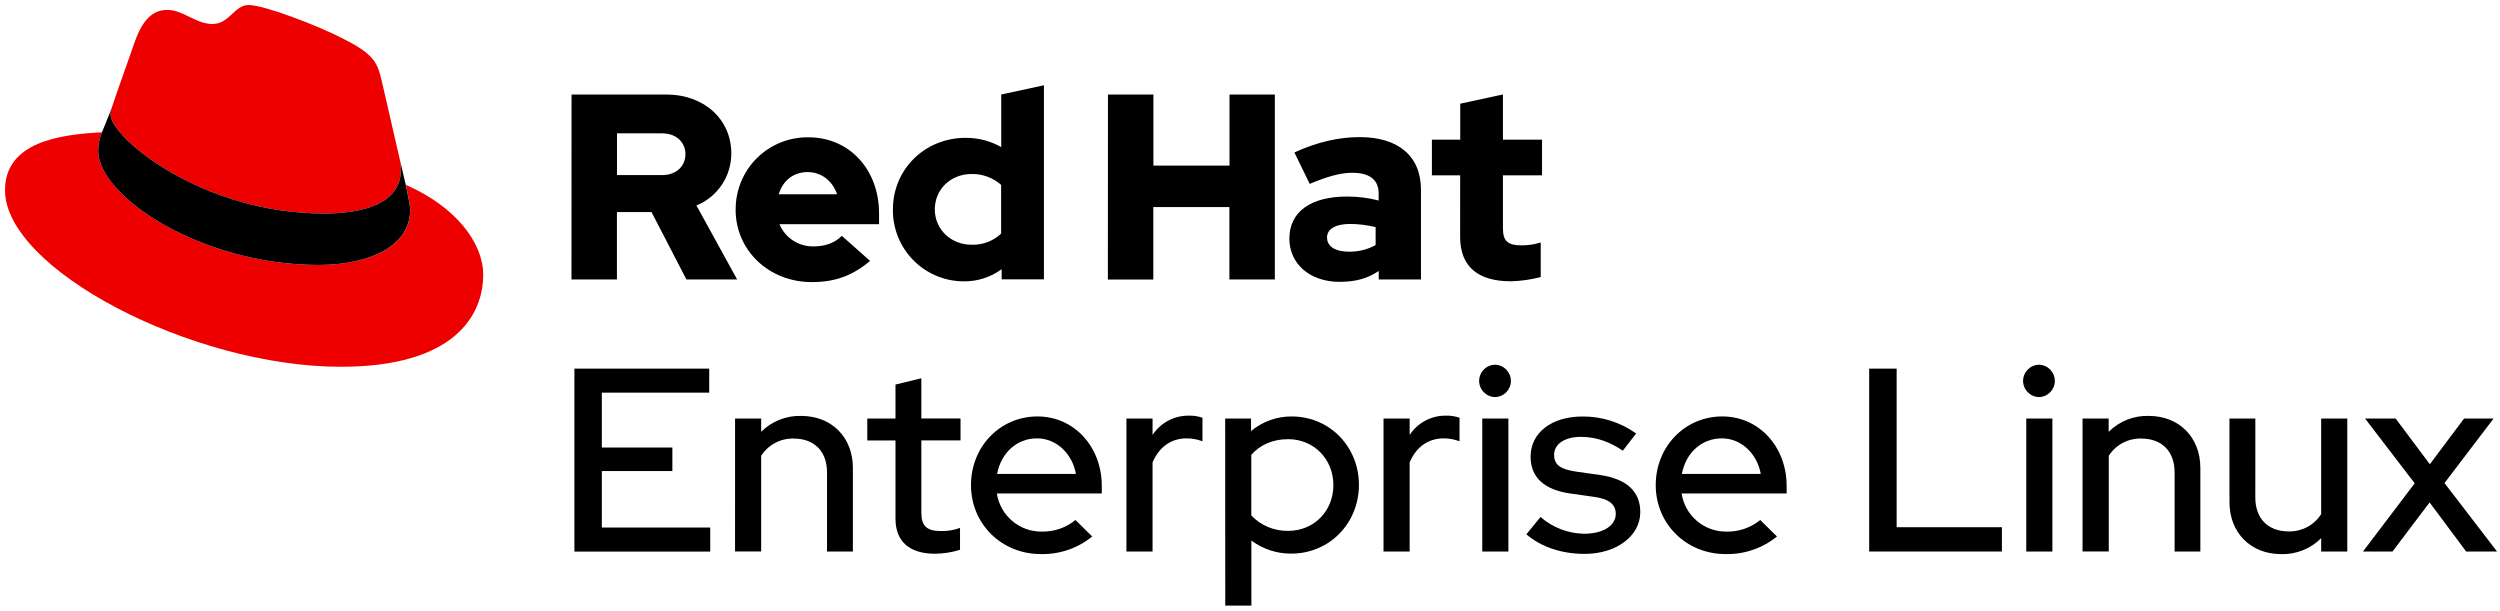
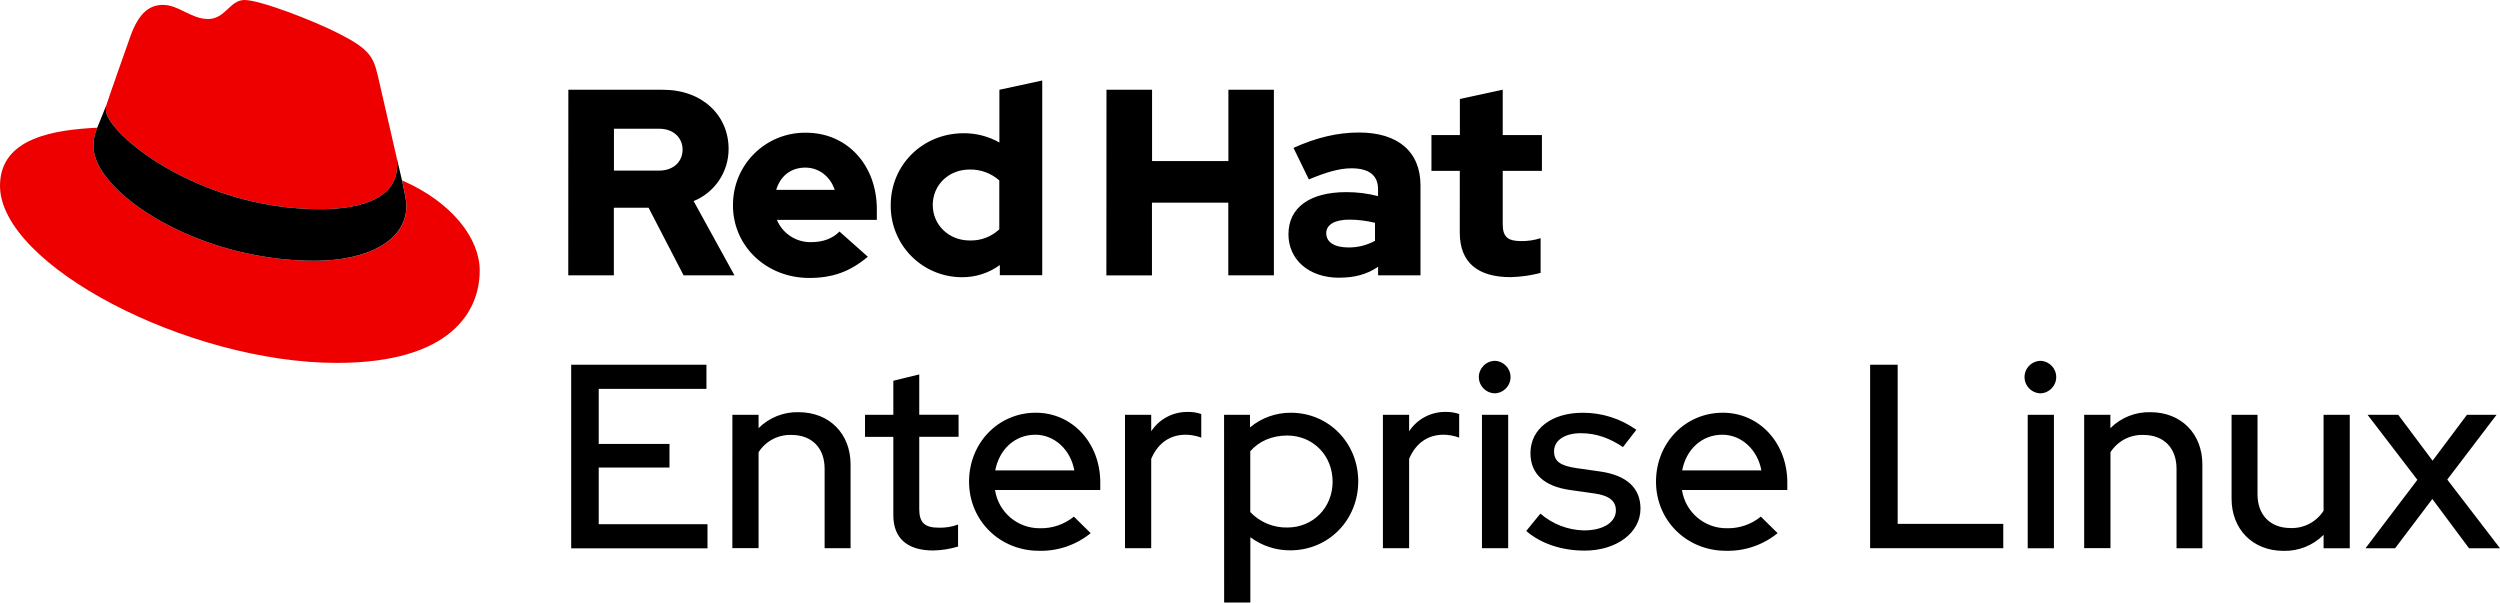
- <svg xmlns="http://www.w3.org/2000/svg" viewBox="0 0 995.18 243.07">
-   <defs>
-     <style>.cls-1{fill:#e00;}</style>
-   </defs>
-   <path d="M228.65,146.74h53.67v9.56H239.57v21.85h28.08v9.36H239.57V210h43.16v9.57H228.65Z" />
-   <path d="M292.61,166.6H303v5.3a21.64,21.64,0,0,1,15.91-6.34c12.17,0,20.6,8.53,20.6,20.7v33.28h-10.3V188c0-8.22-5-13.42-13.21-13.42a14.91,14.91,0,0,0-13,6.86v38.07h-10.4Z" />
-   <path d="M356.47,175.34H345.24V166.6h11.23V153.08l10.29-2.5v16h15.6v8.74h-15.6V204c0,5.41,2.19,7.39,7.8,7.39a20.23,20.23,0,0,0,7.6-1.25v8.73a35.56,35.56,0,0,1-9.88,1.56c-10.3,0-15.81-4.88-15.81-14Z" />
-   <path d="M413,165.77c14.56,0,25.59,12.06,25.59,27.66v3H396.82a17.86,17.86,0,0,0,17.89,15.18A20.51,20.51,0,0,0,428.12,207l6.66,6.56a31.23,31.23,0,0,1-20.49,7c-15.6,0-27.77-12-27.77-27.45C386.52,177.83,398.07,165.77,413,165.77Zm-16.12,22.88h31.41c-1.45-8.11-7.8-14.15-15.49-14.15C404.72,174.5,398.48,180.33,396.92,188.65Z" />
-   <path d="M448.4,166.6h10.4v6.55a17,17,0,0,1,14.46-7.69,15.17,15.17,0,0,1,5.41.83v9.36a18.41,18.41,0,0,0-6.24-1.15c-5.51,0-10.71,2.71-13.63,9.57v35.47H448.4Z" />
-   <path d="M487.71,166.6H498v5a25,25,0,0,1,16.23-5.82c15.08,0,26.72,12.06,26.72,27.25s-11.64,27.35-27,27.35a26.23,26.23,0,0,1-15.81-5.2v25.9h-10.4Zm10.4,14.46v24.13a19.72,19.72,0,0,0,14.67,6.13c10.3,0,18-7.9,18-18.2,0-10.5-7.9-18.3-18-18.3C506.64,174.82,501.55,177.1,498.11,181.06Z" />
-   <path d="M550.74,166.6h10.4v6.55a17,17,0,0,1,14.45-7.69,15.09,15.09,0,0,1,5.41.83v9.36a18.36,18.36,0,0,0-6.24-1.15c-5.51,0-10.71,2.71-13.62,9.57v35.47h-10.4Z" />
-   <path d="M588.8,151.62a6.48,6.48,0,0,1,6.45-6.44,6.45,6.45,0,0,1,0,12.89A6.48,6.48,0,0,1,588.8,151.62Zm11.65,67.92h-10.4V166.6h10.4Z" />
-   <path d="M613.24,205.81a27.23,27.23,0,0,0,17.26,6.66c8.32,0,12.69-3.64,12.69-7.91,0-3.74-2.6-5.93-8.53-6.76l-9.57-1.35c-10.4-1.46-15.8-6.45-15.8-14.66,0-9.68,8.53-16,20.69-16a36.32,36.32,0,0,1,21.32,6.76l-5.3,6.86c-5.1-3.43-10.4-5.51-16.75-5.51-6.13,0-10.6,2.7-10.6,7.18,0,3.95,2.49,5.72,8.73,6.65l9.57,1.36c10.71,1.56,16,6.65,16,14.76,0,9.57-9.57,16.64-22.15,16.64-8.84,0-17.16-2.6-23.2-7.8Z" />
-   <path d="M685.62,165.77c14.56,0,25.59,12.06,25.59,27.66v3H669.4a17.84,17.84,0,0,0,17.89,15.18A20.53,20.53,0,0,0,700.7,207l6.66,6.56a31.25,31.25,0,0,1-20.49,7c-15.6,0-27.77-12-27.77-27.45C659.1,177.83,670.65,165.77,685.62,165.77ZM669.5,188.65h31.41c-1.46-8.11-7.8-14.15-15.5-14.15C677.3,174.5,671.06,180.33,669.5,188.65Z" />
-   <path d="M744.07,146.74H755v63.13H796.9v9.67H744.07Z" />
-   <path d="M805.33,151.62a6.47,6.47,0,0,1,6.44-6.44,6.45,6.45,0,0,1,0,12.89A6.48,6.48,0,0,1,805.33,151.62ZM817,219.54h-10.4V166.6H817Z" />
-   <path d="M829,166.6h10.4v5.3a21.62,21.62,0,0,1,15.91-6.34c12.17,0,20.59,8.53,20.59,20.7v33.28H865.65V188c0-8.22-5-13.42-13.21-13.42a14.89,14.89,0,0,0-13,6.86v38.07H829Z" />
-   <path d="M897.78,198.11c0,8.22,5,13.42,13.21,13.42a14.91,14.91,0,0,0,13-6.86V166.6h10.4v52.94H924v-5.31a21.64,21.64,0,0,1-15.91,6.35c-12.17,0-20.6-8.53-20.6-20.7V166.6h10.3Z" />
-   <path d="M961.22,192.39,941.46,166.6h12.17l13.62,18.2,13.63-18.2h11.75l-19.55,25.69L994,219.54H981.71L967.15,200l-14.77,19.55H940.63Z" />
-   <path class="cls-1" d="M129,85c12.51,0,30.61-2.58,30.61-17.46a14,14,0,0,0-.31-3.42l-7.45-32.36c-1.72-7.12-3.23-10.35-15.73-16.6C126.39,10.19,105.26,2,99,2c-5.82,0-7.55,7.54-14.45,7.54-6.68,0-11.64-5.6-17.89-5.6-6,0-9.91,4.09-12.93,12.5,0,0-8.41,23.72-9.49,27.16A6.43,6.43,0,0,0,44,45.54C44,54.76,80.33,85,129,85m32.55-11.42c1.73,8.19,1.73,9.05,1.73,10.13,0,14-15.74,21.77-36.43,21.77C80,105.47,39.08,78.1,39.08,60a18.45,18.45,0,0,1,1.51-7.33C23.77,53.52,2,56.54,2,75.72,2,107.2,76.59,146,135.65,146c45.28,0,56.7-20.48,56.7-36.65,0-12.72-11-27.16-30.83-35.78" />
-   <path d="M161.52,73.57c1.73,8.19,1.73,9.05,1.73,10.13,0,14-15.74,21.77-36.43,21.77C80,105.47,39.08,78.1,39.08,60a18.45,18.45,0,0,1,1.51-7.33l3.66-9.06A6.43,6.43,0,0,0,44,45.54C44,54.76,80.33,85,129,85c12.51,0,30.61-2.58,30.61-17.46a14,14,0,0,0-.31-3.42Z" />
-   <path d="M581.24,94.3c0,11.89,7.15,17.67,20.19,17.67a52.11,52.11,0,0,0,11.89-1.68V96.51a24.84,24.84,0,0,1-7.68,1.16c-5.37,0-7.36-1.68-7.36-6.73V69.8h15.56V55.6H598.28v-18l-17,3.68V55.6H570V69.8h11.25Zm-53,.32c0-3.68,3.69-5.47,9.26-5.47a43.12,43.12,0,0,1,10.1,1.26v7.15A21.51,21.51,0,0,1,537,100.19c-5.46,0-8.73-2.1-8.73-5.57m5.2,17.56c6,0,10.84-1.26,15.36-4.31v3.37h16.82V75.58c0-13.56-9.14-21-24.39-21-8.52,0-16.94,2-26,6.1l6.1,12.52c6.52-2.74,12-4.42,16.83-4.42,7,0,10.62,2.73,10.62,8.31v2.73a49.53,49.53,0,0,0-12.62-1.58c-14.31,0-22.93,6-22.93,16.73,0,9.78,7.78,17.24,20.19,17.24m-92.44-.94h18.09V82.42h30.29v28.82h18.09V37.62H489.43V65.91H459.14V37.62H441.05ZM372.12,83.37c0-8,6.31-14.1,14.62-14.1a17.22,17.22,0,0,1,11.78,4.32V93a16.36,16.36,0,0,1-11.78,4.42c-8.2,0-14.62-6.1-14.62-14.09m26.61,27.87h16.83V33.94l-17,3.68V58.55a28.3,28.3,0,0,0-14.2-3.68c-16.19,0-28.92,12.51-28.92,28.5A28.25,28.25,0,0,0,383.8,112a25.12,25.12,0,0,0,14.93-4.83Zm-77.19-42.7c5.36,0,9.88,3.47,11.67,8.83H310c1.68-5.57,5.89-8.83,11.57-8.83M292.83,83.47c0,16.2,13.25,28.82,30.28,28.82,9.36,0,16.2-2.53,23.25-8.42l-11.26-10c-2.63,2.74-6.52,4.21-11.14,4.21a14.39,14.39,0,0,1-13.68-8.83h39.65V85.05c0-17.67-11.88-30.39-28.08-30.39a28.57,28.57,0,0,0-29,28.81M263.49,53.08c6,0,9.36,3.78,9.36,8.31s-3.37,8.31-9.36,8.31H245.61V53.08Zm-36,58.16h18.09V84.42h13.77l13.89,26.82h20.19l-16.2-29.45a22.27,22.27,0,0,0,13.88-20.72c0-13.25-10.41-23.45-26-23.45H227.52Z" />
+ <svg xmlns="http://www.w3.org/2000/svg" width="269.701" height="65">
+   <path d="M260.788 51.762l-5.372-7.011h3.309l3.703 4.948 3.706-4.948h3.194l-5.315 6.984 5.688 7.409h-3.342l-3.958-5.313-4.016 5.316h-3.194zm-17.247 1.556c0 2.234 1.359 3.648 3.591 3.648a4.054 4.054 0 003.535-1.865v-10.35h2.827v14.393h-2.825V57.7a5.883 5.883 0 01-4.325 1.727c-3.309 0-5.601-2.32-5.601-5.628V44.75h2.8zm-18.7-8.567h2.828v1.44a5.878 5.878 0 014.325-1.723c3.309 0 5.598 2.32 5.598 5.628v9.048h-2.787v-8.575c0-2.235-1.36-3.649-3.591-3.649a4.048 4.048 0 00-3.535 1.865v10.35h-2.838zm-6.435-4.073a1.759 1.759 0 011.75-1.75 1.754 1.754 0 010 3.504 1.762 1.762 0 01-1.75-1.754zm3.173 18.466h-2.828V44.75h2.828zM201.75 39.35h2.971v17.164h11.392v2.629H201.75zm-15.891 5.174c3.958 0 6.957 3.279 6.957 7.52v.816H181.45a4.85 4.85 0 004.864 4.127 5.582 5.582 0 003.645-1.254l1.811 1.784a8.496 8.496 0 01-5.57 1.903c-4.242 0-7.55-3.262-7.55-7.463 0-4.154 3.14-7.433 7.21-7.433zm-4.383 6.22h8.54c-.397-2.204-2.121-3.846-4.215-3.846-2.204 0-3.901 1.585-4.325 3.847zm-15.296 4.666a7.403 7.403 0 004.693 1.81c2.262 0 3.45-.989 3.45-2.15 0-1.017-.707-1.612-2.32-1.838l-2.601-.367c-2.828-.397-4.296-1.753-4.296-3.986 0-2.631 2.32-4.35 5.625-4.35a9.875 9.875 0 015.797 1.838l-1.441 1.865c-1.387-.932-2.828-1.498-4.554-1.498-1.667 0-2.882.734-2.882 1.952 0 1.074.677 1.556 2.374 1.808l2.601.37c2.912.424 4.35 1.808 4.35 4.013 0 2.602-2.601 4.524-6.022 4.524-2.403 0-4.665-.707-6.307-2.12zm-6.644-14.733a1.762 1.762 0 011.753-1.75 1.754 1.754 0 010 3.504 1.762 1.762 0 01-1.753-1.754zm3.167 18.466h-2.828V44.75h2.828zM149.189 44.75h2.827v1.78a4.622 4.622 0 013.93-2.09 4.103 4.103 0 011.47.225v2.545a4.992 4.992 0 00-1.697-.312c-1.498 0-2.911.736-3.703 2.601v9.644h-2.827zm-17.136 0h2.797v1.36a6.797 6.797 0 014.413-1.583c4.1 0 7.264 3.279 7.264 7.408 0 4.13-3.164 7.436-7.34 7.436a7.131 7.131 0 01-4.299-1.414V65h-2.827zm2.827 3.931v6.56a5.361 5.361 0 003.989 1.667c2.8 0 4.893-2.148 4.893-4.948 0-2.855-2.147-4.975-4.893-4.975-1.67 0-3.054.62-3.989 1.696zm-13.515-3.931h2.828v1.78a4.622 4.622 0 013.931-2.09 4.124 4.124 0 011.47.225v2.545a5.005 5.005 0 00-1.696-.312c-1.498 0-2.911.736-3.705 2.601v9.644h-2.828zm-9.624-.226c3.958 0 6.957 3.279 6.957 7.52v.816h-11.356a4.856 4.856 0 004.864 4.127 5.576 5.576 0 003.646-1.254l1.81 1.784a8.49 8.49 0 01-5.57 1.903c-4.242 0-7.55-3.262-7.55-7.463 0-4.154 3.14-7.433 7.199-7.433zm-4.383 6.22h8.54c-.394-2.204-2.12-3.846-4.212-3.846-2.196 0-3.893 1.585-4.317 3.847zm-10.986-3.618h-3.053V44.75h3.053v-3.676l2.797-.68v4.35h4.242v2.376h-4.242v7.798c0 1.47.596 2.009 2.12 2.009a5.5 5.5 0 002.067-.34v2.374a9.668 9.668 0 01-2.686.424c-2.8 0-4.298-1.327-4.298-3.806zM79.01 44.75h2.825v1.44a5.883 5.883 0 014.325-1.723c3.309 0 5.6 2.32 5.6 5.628v9.048h-2.8v-8.575c0-2.235-1.359-3.649-3.591-3.649a4.054 4.054 0 00-3.534 1.865v10.35h-2.828zm-17.39-5.4h14.592v2.6H64.59v5.94h7.635v2.545h-7.635v6.114h11.735v2.602H61.62z" />
+   <path fill="#e00" d="M34.528 22.566c3.401 0 8.322-.702 8.322-4.747a3.806 3.806 0 00-.084-.93L40.741 8.09c-.468-1.936-.879-2.814-4.277-4.513C33.819 2.227 28.074 0 26.372 0c-1.582 0-2.053 2.05-3.929 2.05-1.816 0-3.164-1.523-4.864-1.523-1.63 0-2.694 1.112-3.515 3.399 0 0-2.286 6.449-2.58 7.384a1.748 1.748 0 00-.065.527c0 2.507 9.877 10.729 23.11 10.729m8.849-3.105c.47 2.227.47 2.46.47 2.754 0 3.806-4.28 5.919-9.904 5.919C21.206 28.13 10.08 20.69 10.08 15.769a5.016 5.016 0 01.41-1.993C5.92 14.007 0 14.828 0 20.043 0 28.6 20.28 39.15 36.336 39.15c12.31 0 15.416-5.568 15.416-9.964 0-3.458-2.991-7.384-8.382-9.728" />
+   <path d="M43.37 19.458c.47 2.227.47 2.46.47 2.754 0 3.806-4.28 5.919-9.904 5.919-12.73 0-23.855-7.441-23.855-12.362a5.016 5.016 0 01.41-1.993l.996-2.463a1.748 1.748 0 00-.068.524c0 2.507 9.877 10.729 23.11 10.729 3.4 0 8.321-.702 8.321-4.747a3.806 3.806 0 00-.084-.93zM157.481 25.094c0 3.233 1.944 4.804 5.49 4.804a14.167 14.167 0 003.232-.457v-3.746a6.753 6.753 0 01-2.088.315c-1.46 0-2.001-.456-2.001-1.83v-5.747h4.23v-3.86h-4.23V9.679l-4.622 1v3.894h-3.067v3.86h3.059zm-14.41.087c0-1 1.004-1.487 2.518-1.487a11.723 11.723 0 012.746.343v1.943a5.848 5.848 0 01-2.882.715c-1.484 0-2.373-.57-2.373-1.514m1.414 4.774c1.63 0 2.947-.342 4.176-1.172v.917h4.573v-9.695c0-3.687-2.485-5.71-6.631-5.71-2.317 0-4.606.544-7.07 1.659l1.66 3.404c1.772-.745 3.262-1.202 4.575-1.202 1.903 0 2.887.742 2.887 2.26v.741a13.466 13.466 0 00-3.43-.43c-3.891 0-6.235 1.632-6.235 4.55 0 2.658 2.115 4.686 5.49 4.686m-25.133-.255h4.918v-7.844h8.235V29.7h4.919V9.684h-4.908v7.692h-8.235V9.684h-4.918zm-18.73-7.585c0-2.175 1.716-3.834 3.975-3.834a4.682 4.682 0 013.203 1.175v5.277a4.448 4.448 0 01-3.203 1.201c-2.229 0-3.974-1.658-3.974-3.83m7.234 7.577h4.576V8.684l-4.622 1v5.69a7.694 7.694 0 00-3.86-1c-4.402 0-7.863 3.401-7.863 7.749a7.68 7.68 0 007.71 7.783 6.83 6.83 0 004.06-1.313zm-20.986-11.61c1.457 0 2.686.944 3.173 2.401h-6.31c.456-1.514 1.601-2.4 3.145-2.4m-7.813 4.07c0 4.404 3.602 7.835 8.232 7.835 2.545 0 4.404-.688 6.321-2.289l-3.061-2.719c-.715.745-1.773 1.145-3.029 1.145a3.912 3.912 0 01-3.72-2.4h10.78v-1.143c0-4.804-3.23-8.262-7.634-8.262a7.767 7.767 0 00-7.884 7.833m-7.982-8.263c1.631 0 2.544 1.028 2.544 2.26 0 1.231-.916 2.259-2.544 2.259h-4.861v-4.519zM61.305 29.7h4.918v-7.292h3.744l3.777 7.292h5.489l-4.405-8.007a6.055 6.055 0 003.774-5.633c0-3.603-2.83-6.376-7.069-6.376h-10.22z" />
</svg>
